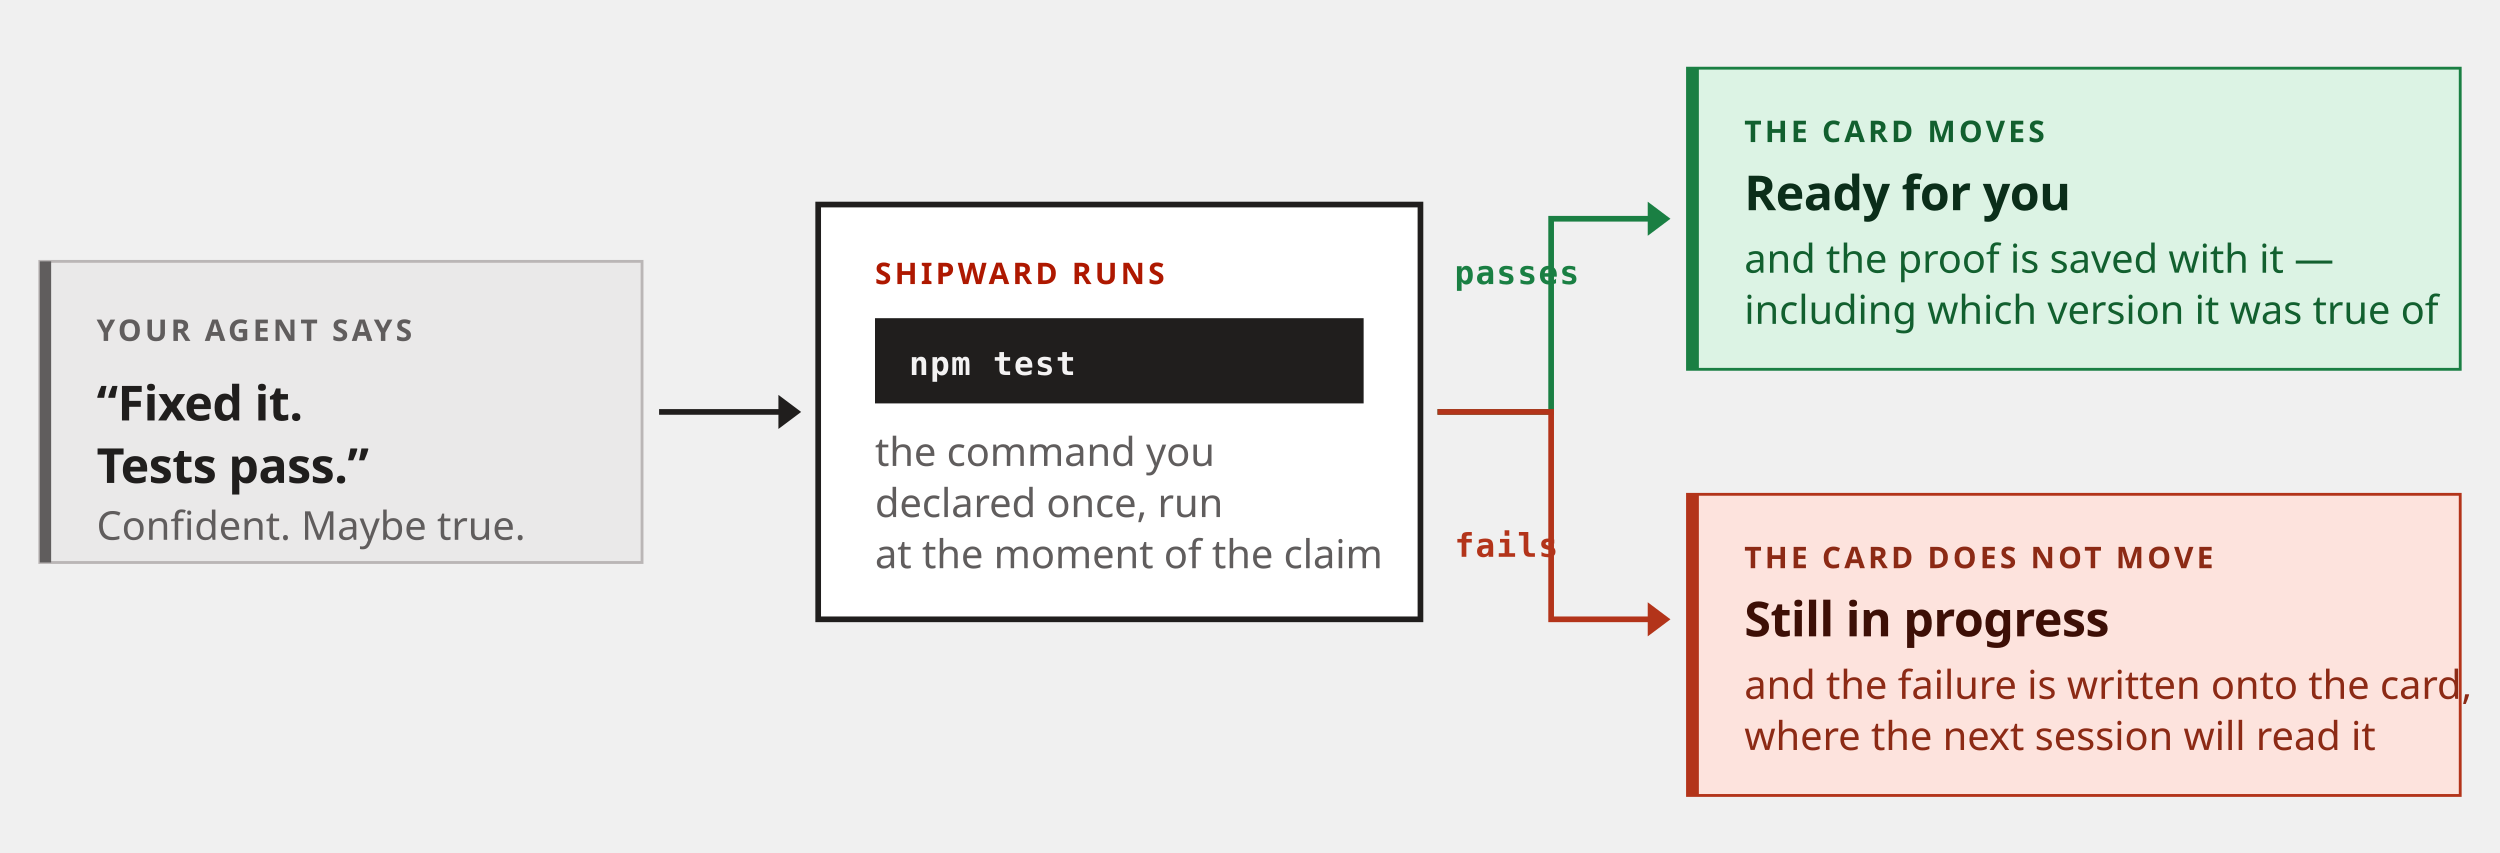
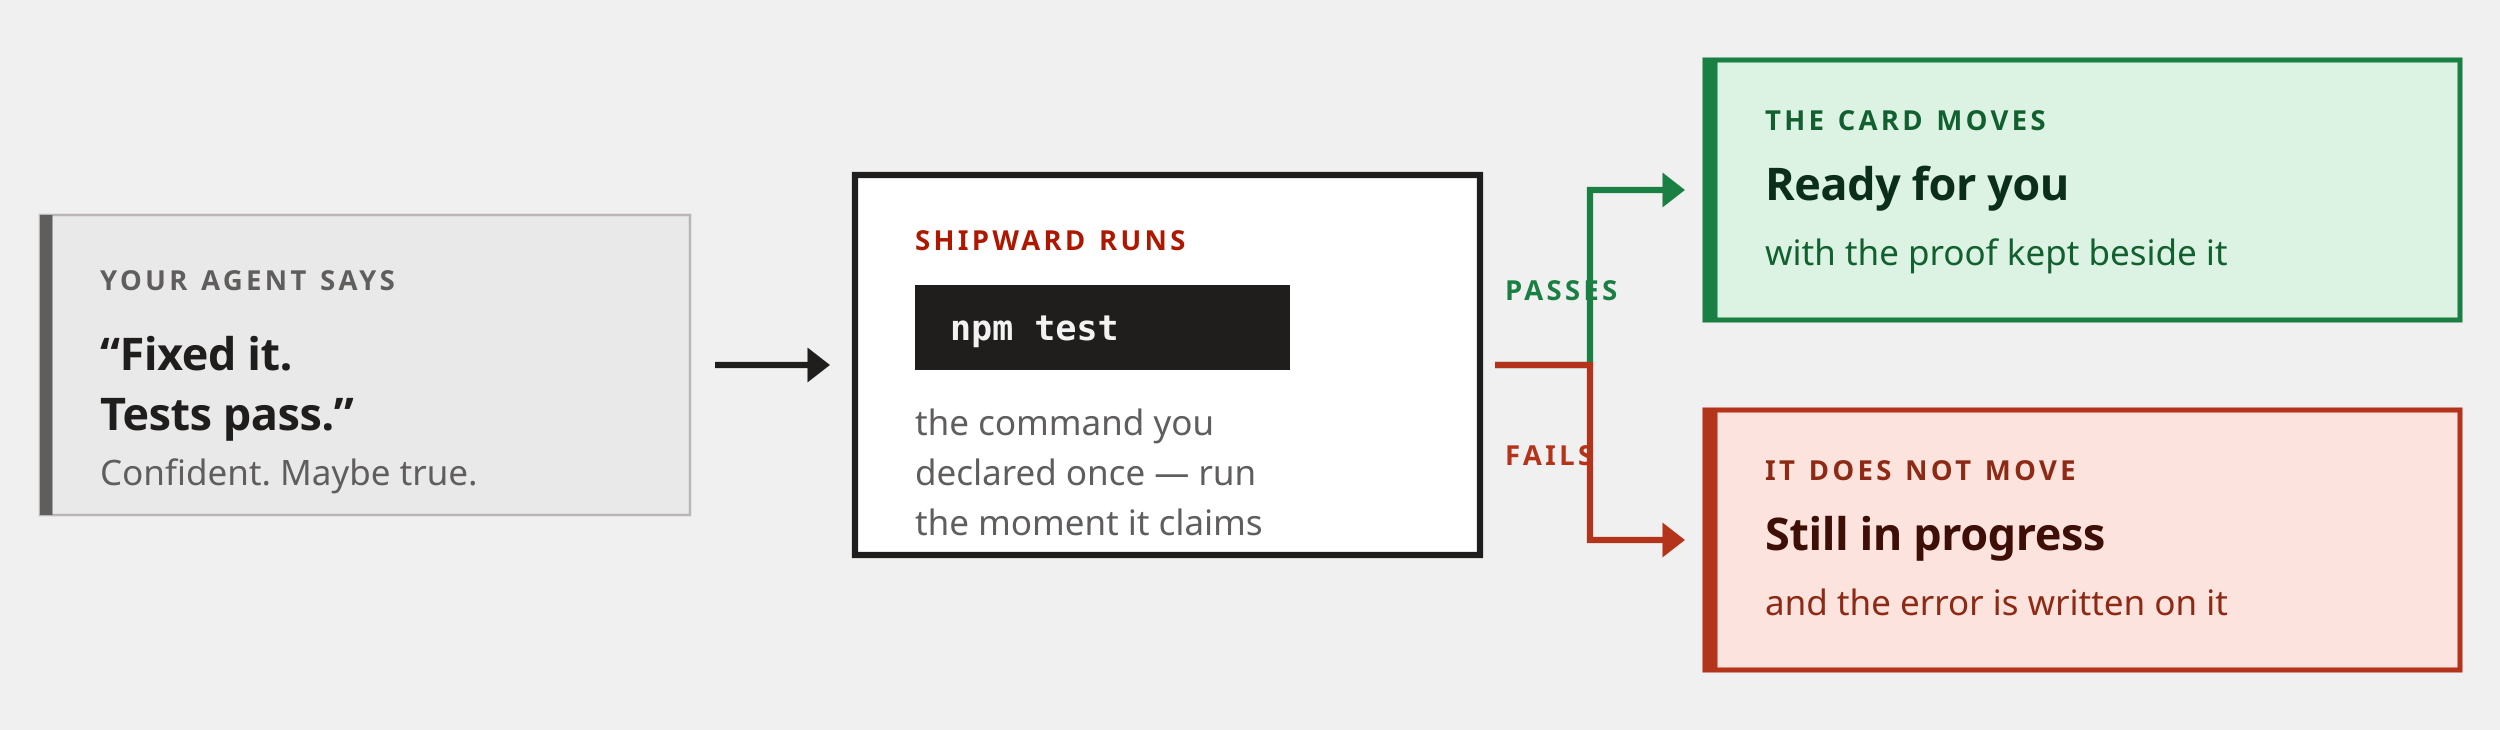
- <svg xmlns="http://www.w3.org/2000/svg" viewBox="0 0 880 300" width="880" height="300" role="img" aria-label="The agent claims a task is done. Shipward runs the check you declared. If it passes the card moves and the proof is saved. If it fails the card stays put and the error is saved on it.">
+ <svg xmlns="http://www.w3.org/2000/svg" viewBox="0 0 1000 292" width="1000" height="292" role="img" aria-label="Your agent says a task is fixed and the tests pass. Shipward runs the command you declared. If it passes, the card moves and the proof is kept beside it. If it fails, the card stays in progress and the error is written on it.">
  <style>
-     .ink   { fill: #201e1d; }
-     .muted { fill: #605d5d; }
-     .paper { fill: #eae9e9; }
-     .h     { font: 800 17px "Archivo", system-ui, sans-serif; letter-spacing: -0.01em; }
-     .b     { font: 400 14px system-ui, sans-serif; }
-     .m     { font: 600 11.5px ui-monospace, Menlo, monospace; letter-spacing: 0.04em; }
-     .lbl   { font: 800 10.5px "Archivo", system-ui, sans-serif; letter-spacing: 0.11em; }
+     .h   { font: 800 18px "Archivo", system-ui, sans-serif; letter-spacing: -0.01em; }
+     .b   { font: 400 14px system-ui, sans-serif; }
+     .m   { font: 600 14px ui-monospace, Menlo, monospace; }
+     .lbl { font: 800 11px "Archivo", system-ui, sans-serif; letter-spacing: 0.12em; }
  </style>
-   <rect x="14" y="92" width="212" height="106" class="paper" stroke="#bab6b6" />
-   <rect x="14" y="92" width="4" height="106" fill="#605d5d" />
-   <text x="34" y="120" class="lbl muted">YOUR AGENT SAYS</text>
-   <text x="34" y="148" class="h ink">“Fixed it.</text>
-   <text x="34" y="170" class="h ink">Tests pass.”</text>
-   <text x="34" y="190" class="b muted">Confident. Maybe true.</text>
-   <path d="M232 145 L280 145" stroke="#201e1d" stroke-width="2" />
-   <path d="M274 139 L282 145 L274 151 Z" fill="#201e1d" />
-   <rect x="288" y="72" width="212" height="146" fill="#ffffff" stroke="#201e1d" stroke-width="2" />
-   <text x="308" y="100" class="lbl" fill="#ae1800">SHIPWARD RUNS</text>
-   <rect x="308" y="112" width="172" height="30" fill="#201e1d" />
-   <text x="320" y="132" class="m" fill="#f3f2f2">npm test</text>
-   <text x="308" y="164" class="b muted">the command you</text>
-   <text x="308" y="182" class="b muted">declared once, run</text>
-   <text x="308" y="200" class="b muted">at the moment of the claim</text>
-   <path d="M506 145 L546 145 L546 77 L586 77" fill="none" stroke="#1a7f43" stroke-width="2" />
-   <path d="M580 71 L588 77 L580 83 Z" fill="#1a7f43" />
-   <path d="M506 145 L546 145 L546 218 L586 218" fill="none" stroke="#b3341a" stroke-width="2" />
-   <path d="M580 212 L588 218 L580 224 Z" fill="#b3341a" />
-   <text x="512" y="100" class="m" fill="#1a7f43">passes</text>
-   <text x="512" y="196" class="m" fill="#b3341a">fails</text>
-   <rect x="594" y="24" width="272" height="106" fill="#dcf3e4" stroke="#1a7f43" />
-   <rect x="594" y="24" width="4" height="106" fill="#1a7f43" />
-   <text x="614" y="50" class="lbl" fill="#12602f">THE CARD MOVES</text>
-   <text x="614" y="74" class="h" fill="#0b2e1a">Ready for you</text>
-   <text x="614" y="96" class="b" fill="#12602f">and the proof is saved with it —</text>
-   <text x="614" y="114" class="b" fill="#12602f">including which version it was true of</text>
-   <rect x="594" y="174" width="272" height="106" fill="#fde3dd" stroke="#b3341a" />
-   <rect x="594" y="174" width="4" height="106" fill="#b3341a" />
-   <text x="614" y="200" class="lbl" fill="#8c2a15">THE CARD DOES NOT MOVE</text>
-   <text x="614" y="224" class="h" fill="#3d0f06">Still in progress</text>
-   <text x="614" y="246" class="b" fill="#8c2a15">and the failure is written onto the card,</text>
-   <text x="614" y="264" class="b" fill="#8c2a15">where the next session will read it</text>
+   <rect x="16" y="86" width="260" height="120" fill="#eae9e9" stroke="#bab6b6" />
+   <rect x="16" y="86" width="5" height="120" fill="#605d5d" />
+   <text x="40" y="116" class="lbl" fill="#605d5d">YOUR AGENT SAYS</text>
+   <text x="40" y="148" class="h" fill="#201e1d">“Fixed it.</text>
+   <text x="40" y="172" class="h" fill="#201e1d">Tests pass.”</text>
+   <text x="40" y="194" class="b" fill="#605d5d">Confident. Maybe true.</text>
+   <path d="M286 146 L330 146" stroke="#201e1d" stroke-width="2.5" />
+   <path d="M323 139 L332 146 L323 153 Z" fill="#201e1d" />
+   <rect x="342" y="70" width="250" height="152" fill="#ffffff" stroke="#201e1d" stroke-width="2.5" />
+   <text x="366" y="100" class="lbl" fill="#ae1800">SHIPWARD RUNS</text>
+   <rect x="366" y="114" width="150" height="34" fill="#201e1d" />
+   <text x="380" y="136" class="m" fill="#f3f2f2">npm test</text>
+   <text x="366" y="174" class="b" fill="#605d5d">the command you</text>
+   <text x="366" y="194" class="b" fill="#605d5d">declared once — run</text>
+   <text x="366" y="214" class="b" fill="#605d5d">the moment it claims</text>
+   <path d="M598 146 L636 146 L636 76 L672 76" fill="none" stroke="#1a7f43" stroke-width="2.5" />
+   <path d="M665 69 L674 76 L665 83 Z" fill="#1a7f43" />
+   <path d="M598 146 L636 146 L636 216 L672 216" fill="none" stroke="#b3341a" stroke-width="2.5" />
+   <path d="M665 209 L674 216 L665 223 Z" fill="#b3341a" />
+   <text x="602" y="120" class="lbl" fill="#1a7f43">PASSES</text>
+   <text x="602" y="186" class="lbl" fill="#b3341a">FAILS</text>
+   <rect x="682" y="24" width="302" height="104" fill="#dcf3e4" stroke="#1a7f43" stroke-width="2" />
+   <rect x="682" y="24" width="5" height="104" fill="#1a7f43" />
+   <text x="706" y="52" class="lbl" fill="#12602f">THE CARD MOVES</text>
+   <text x="706" y="80" class="h" fill="#0b2e1a">Ready for you</text>
+   <text x="706" y="106" class="b" fill="#12602f">with the proof kept beside it</text>
+   <rect x="682" y="164" width="302" height="104" fill="#fde3dd" stroke="#b3341a" stroke-width="2" />
+   <rect x="682" y="164" width="5" height="104" fill="#b3341a" />
+   <text x="706" y="192" class="lbl" fill="#8c2a15">IT DOES NOT MOVE</text>
+   <text x="706" y="220" class="h" fill="#3d0f06">Still in progress</text>
+   <text x="706" y="246" class="b" fill="#8c2a15">and the error is written on it</text>
</svg>
